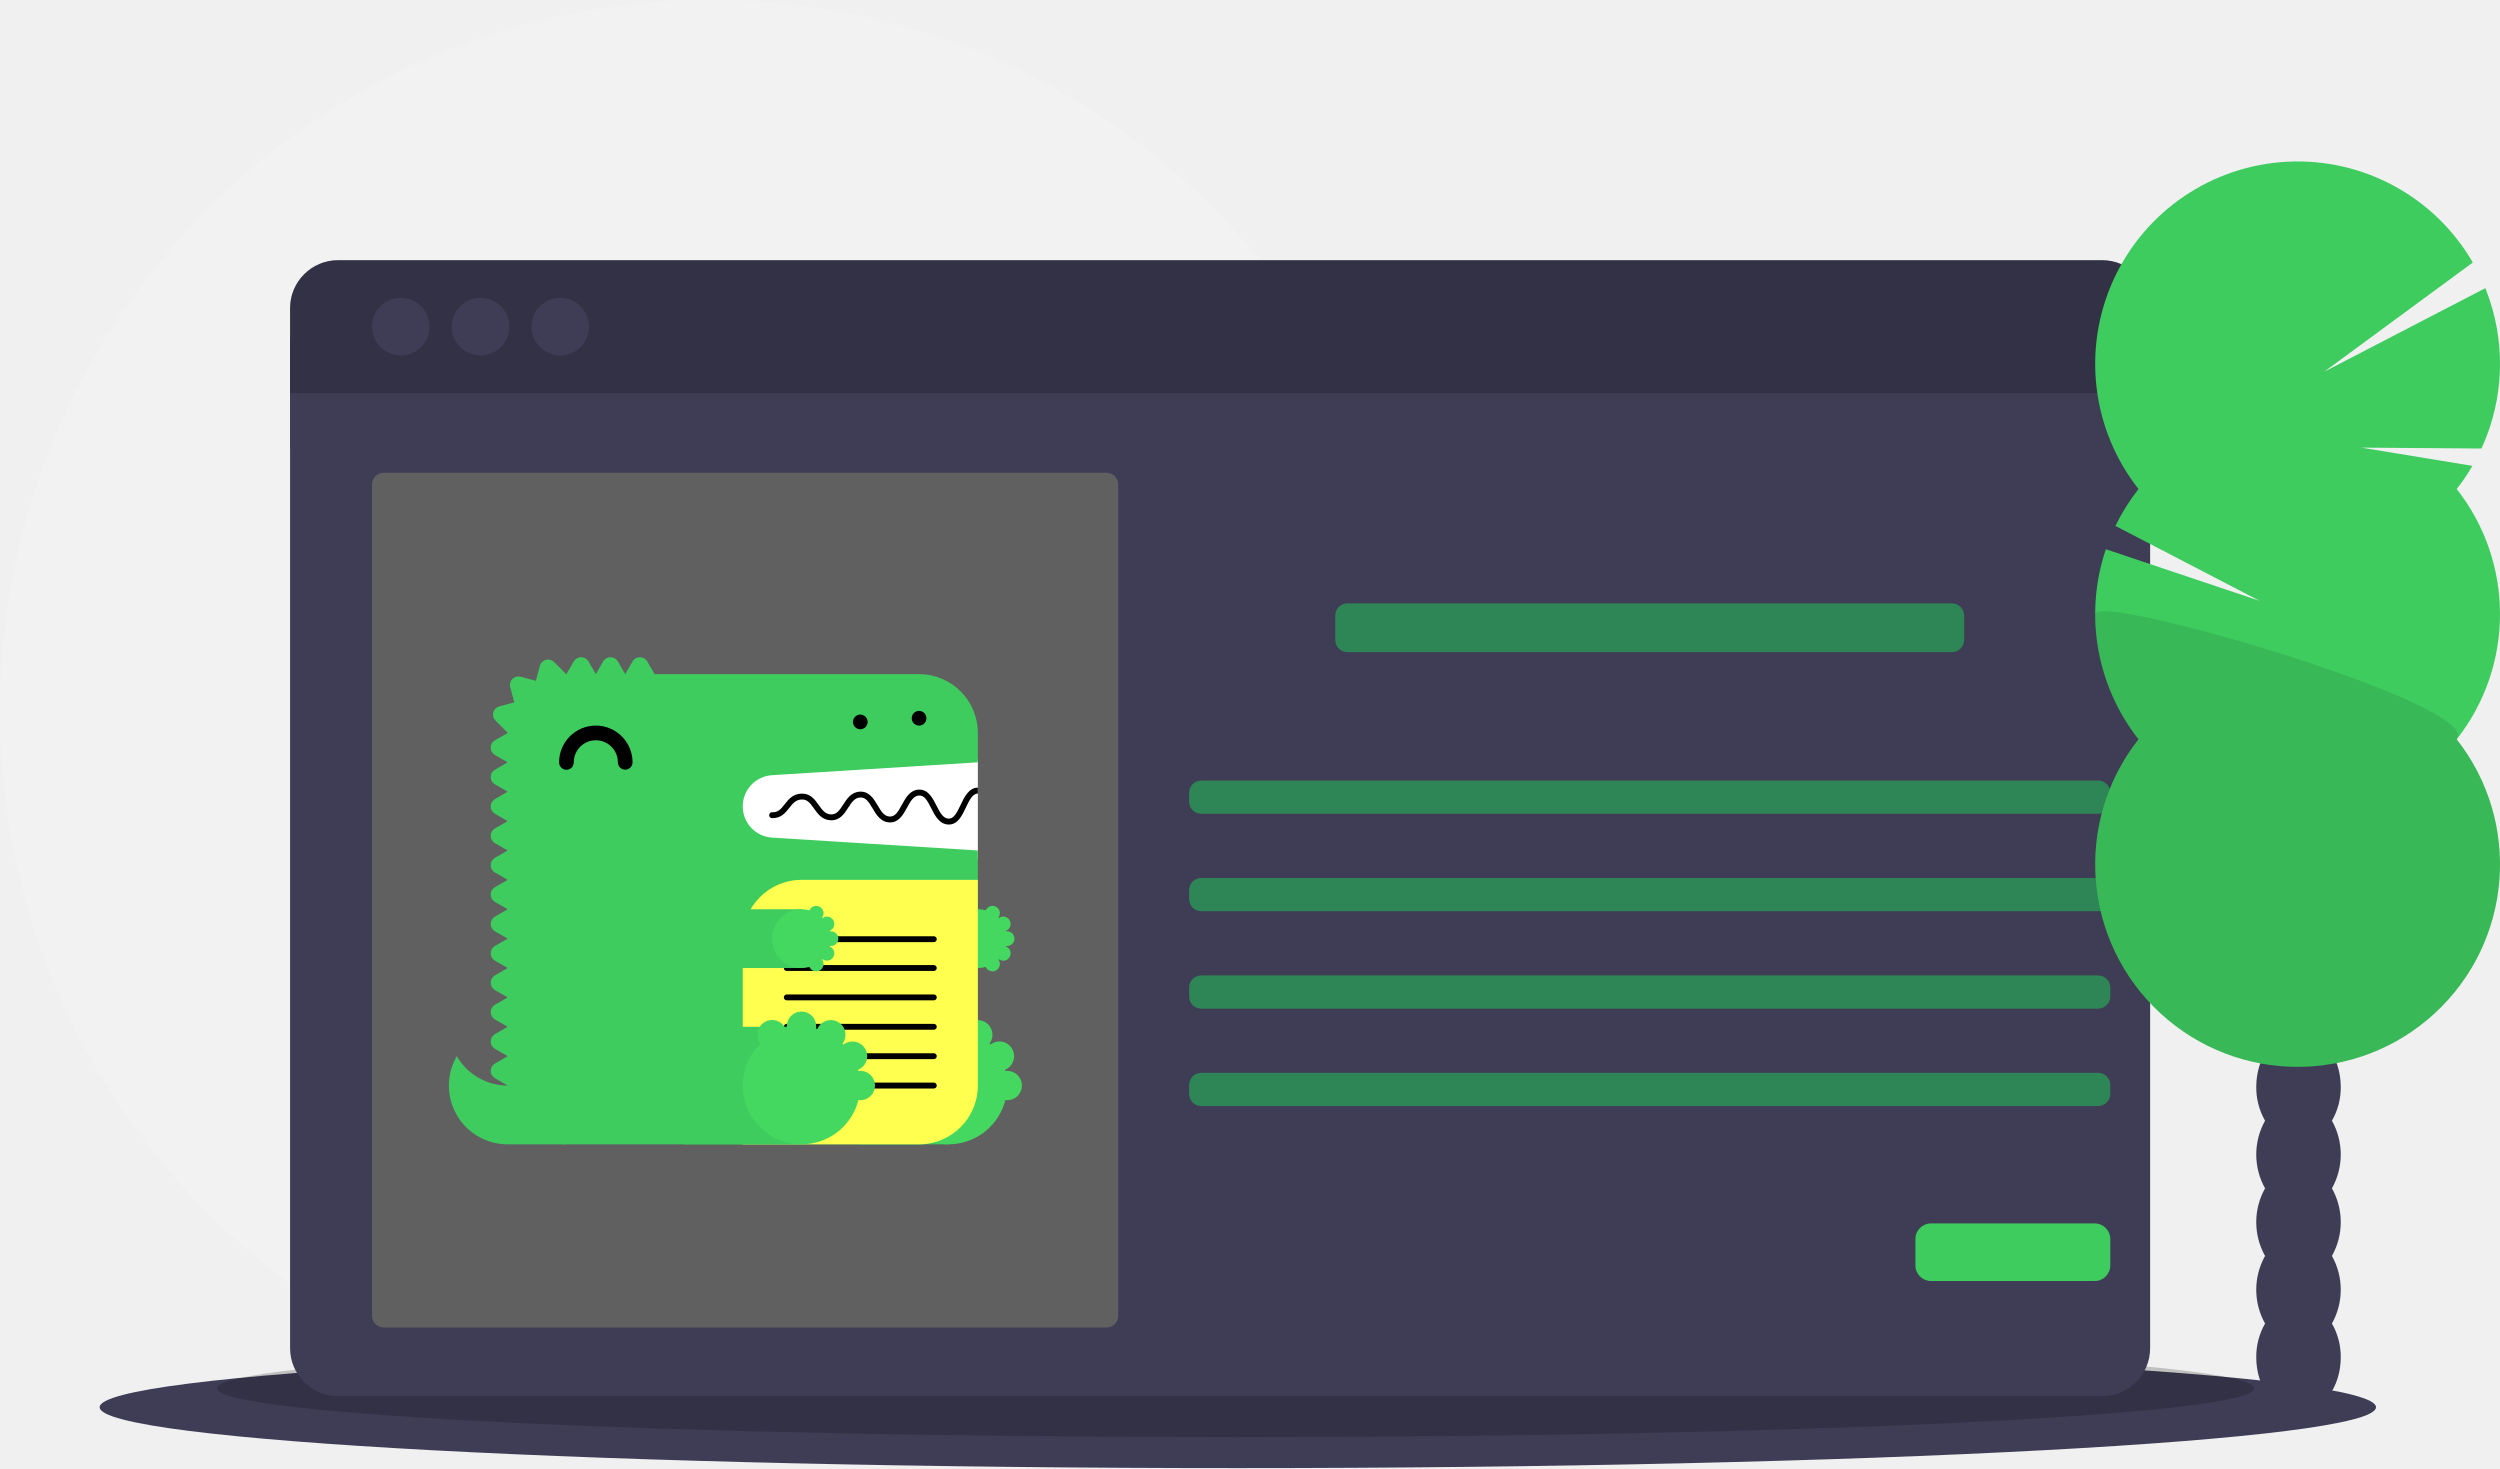
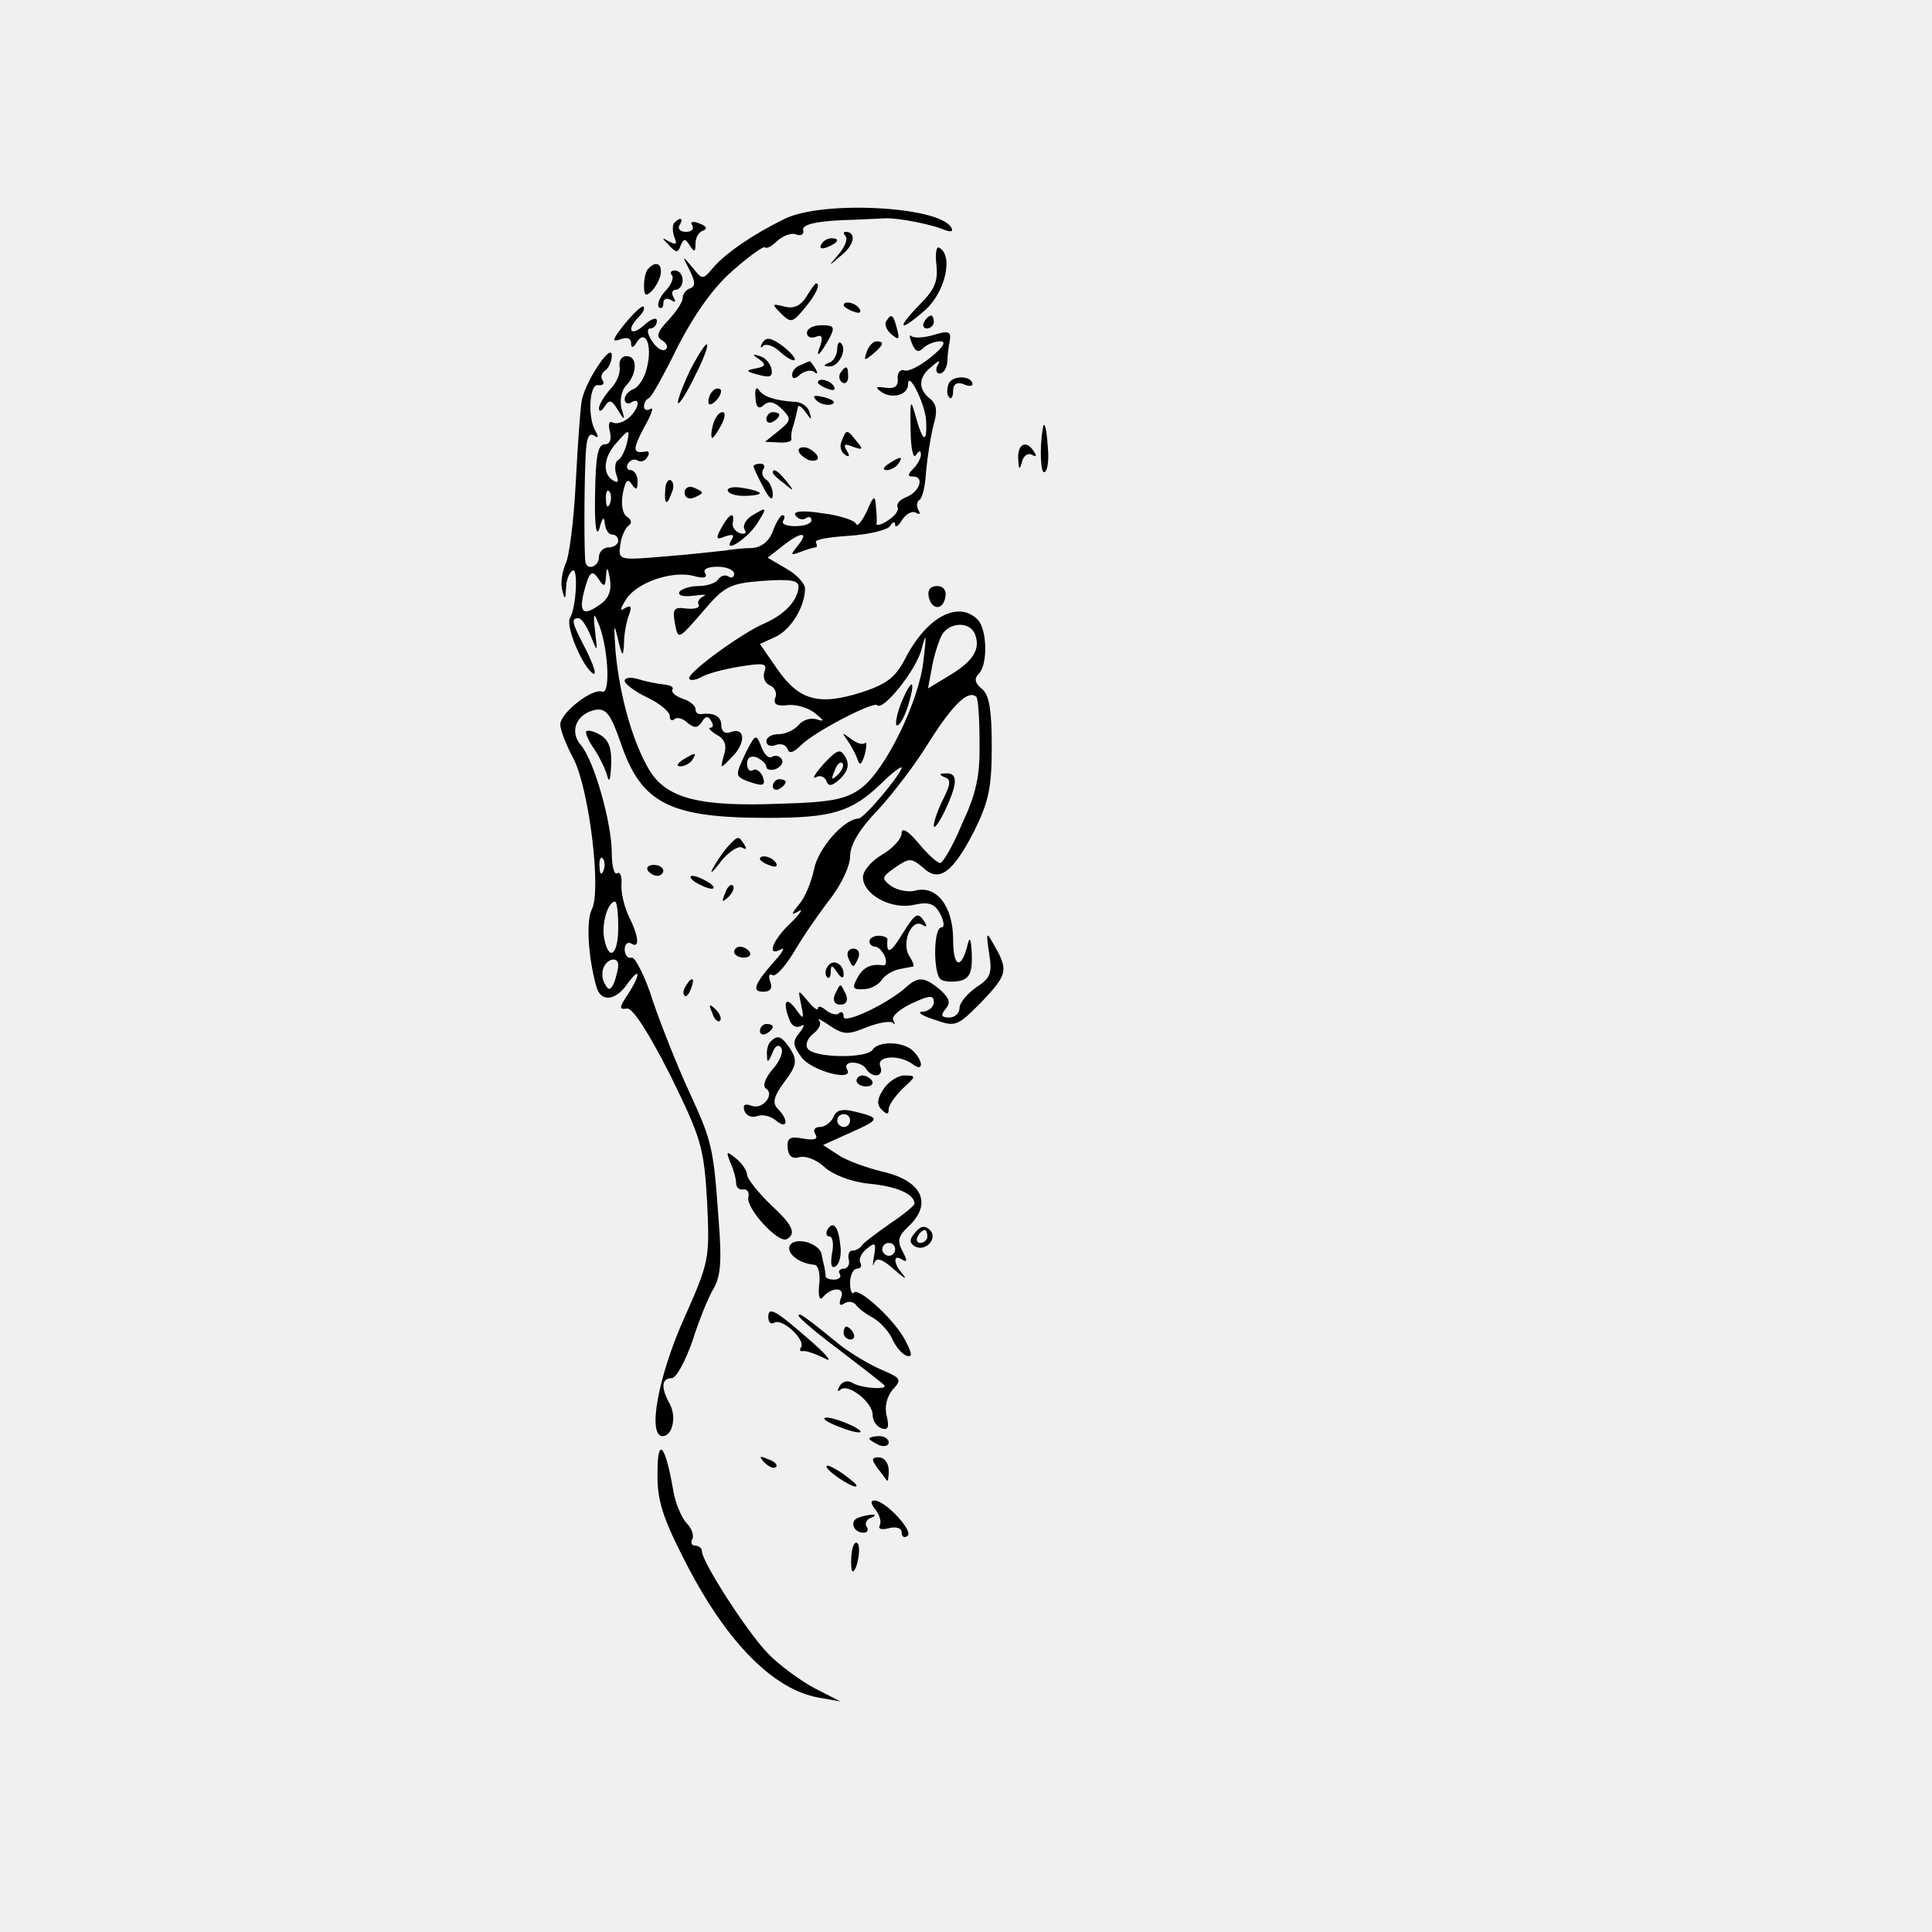
- <svg xmlns="http://www.w3.org/2000/svg" width="1129" height="663" viewBox="0 0 1129 663">
-   <circle cx="321" cy="321" r="321" fill="#f2f2f2" />
-   <ellipse cx="559" cy="635.5" rx="514" ry="27.5" fill="#3f3d56" />
-   <ellipse cx="558" cy="627" rx="460" ry="22" opacity="0.2" />
-   <rect x="131" y="152.5" width="840" height="50" fill="#3f3d56" />
-   <path d="M166.5,727.33A21.67,21.67,0,0,0,188.17,749H984.83A21.67,21.67,0,0,0,1006.5,727.33V296h-840Z" transform="translate(-35.5 -118.5)" fill="#3f3d56" />
-   <path d="M984.83,236H188.17A21.67,21.67,0,0,0,166.5,257.67V296h840V257.67A21.67,21.67,0,0,0,984.83,236Z" transform="translate(-35.5 -118.5)" fill="#3f3d56" />
-   <path d="M984.83,236H188.17A21.67,21.67,0,0,0,166.5,257.67V296h840V257.67A21.67,21.67,0,0,0,984.83,236Z" transform="translate(-35.5 -118.5)" opacity="0.2" />
-   <circle cx="181" cy="147.5" r="13" fill="#3f3d56" />
-   <circle cx="217" cy="147.5" r="13" fill="#3f3d56" />
-   <circle cx="253" cy="147.5" r="13" fill="#3f3d56" />
-   <rect x="168" y="213.5" width="337" height="386" rx="5.335" fill="#606060" />
-   <rect x="603" y="272.5" width="284" height="22" rx="5.476" fill="#2e8555" />
-   <rect x="537" y="352.5" width="416" height="15" rx="5.476" fill="#2e8555" />
-   <rect x="537" y="396.5" width="416" height="15" rx="5.476" fill="#2e8555" />
-   <rect x="537" y="440.5" width="416" height="15" rx="5.476" fill="#2e8555" />
-   <rect x="537" y="484.5" width="416" height="15" rx="5.476" fill="#2e8555" />
-   <rect x="865" y="552.5" width="88" height="26" rx="7.028" fill="#3ecc5f" />
-   <path d="M1088.603,624.616a30.114,30.114,0,0,0,3.983-15.266c0-13.797-8.544-24.981-19.083-24.981s-19.083,11.184-19.083,24.981a30.114,30.114,0,0,0,3.983,15.266,31.248,31.248,0,0,0,0,30.532,31.248,31.248,0,0,0,0,30.532,31.248,31.248,0,0,0,0,30.532,30.114,30.114,0,0,0-3.983,15.266c0,13.797,8.544,24.981,19.083,24.981s19.083-11.184,19.083-24.981a30.114,30.114,0,0,0-3.983-15.266,31.248,31.248,0,0,0,0-30.532,31.248,31.248,0,0,0,0-30.532,31.248,31.248,0,0,0,0-30.532Z" transform="translate(-35.5 -118.5)" fill="#3f3d56" />
-   <ellipse cx="1038.003" cy="460.318" rx="19.083" ry="24.981" fill="#3f3d56" />
-   <ellipse cx="1038.003" cy="429.786" rx="19.083" ry="24.981" fill="#3f3d56" />
-   <path d="M1144.939,339.345a91.611,91.611,0,0,0,7.107-10.461l-50.141-8.235,54.229.403a91.566,91.566,0,0,0,1.746-72.426l-72.754,37.741,67.097-49.321a91.413,91.413,0,1,0-150.971,102.298,91.458,91.458,0,0,0-10.425,16.669l65.087,33.814-69.4-23.292a91.46,91.46,0,0,0,14.738,85.837,91.406,91.406,0,1,0,143.689,0,91.418,91.418,0,0,0,0-113.029Z" transform="translate(-35.5 -118.5)" fill="#3ecc5f" fill-rule="evenodd" />
-   <path d="M981.688,395.859a91.013,91.013,0,0,0,19.561,56.514,91.406,91.406,0,1,0,143.689,0C1157.19,436.821,981.688,385.6,981.688,395.859Z" transform="translate(-35.5 -118.5)" opacity="0.1" />
-   <path d="M365.62,461.436H477.094v45.12H365.62Z" transform="translate(-35.5 -118.5)" fill="#fff" fill-rule="evenodd" />
-   <path d="M264.763,608.741a26.509,26.509,0,0,1-22.962-13.271,26.51,26.51,0,0,0,22.962,39.812H291.304V608.741Z" transform="translate(-35.5 -118.5)" fill="#3ecc5f" fill-rule="evenodd" />
-   <path d="M384.172,468.571l92.922-5.807V449.493a26.541,26.541,0,0,0-26.541-26.541H331.116l-3.318-5.746a3.83,3.83,0,0,0-6.635,0l-3.318,5.746-3.318-5.746a3.83,3.83,0,0,0-6.635,0l-3.318,5.746L301.257,417.205a3.83,3.83,0,0,0-6.635,0L291.304,422.951c-.029,0-.056.004-.086.004l-5.497-5.495a3.829,3.829,0,0,0-6.407,1.717l-1.817,6.773L270.607,424.103a3.83,3.83,0,0,0-4.691,4.693l1.845,6.891-6.771,1.814a3.832,3.832,0,0,0-1.72,6.41l5.497,5.497c0,.028-.004.056-.004.085l-5.746,3.318a3.83,3.83,0,0,0,0,6.635l5.746,3.318L259.016,466.081a3.83,3.83,0,0,0,0,6.635l5.746,3.318-5.746,3.318a3.83,3.83,0,0,0,0,6.635l5.746,3.318-5.746,3.318a3.83,3.83,0,0,0,0,6.635l5.746,3.318-5.746,3.318a3.83,3.83,0,0,0,0,6.635l5.746,3.318-5.746,3.318a3.83,3.83,0,0,0,0,6.635l5.746,3.318-5.746,3.318a3.83,3.83,0,0,0,0,6.635l5.746,3.318-5.746,3.318a3.83,3.83,0,0,0,0,6.635l5.746,3.318L259.016,558.976a3.83,3.83,0,0,0,0,6.635l5.746,3.318-5.746,3.318a3.83,3.83,0,0,0,0,6.635l5.746,3.318-5.746,3.318a3.83,3.83,0,0,0,0,6.635l5.746,3.318-5.746,3.318a3.83,3.83,0,0,0,0,6.635l5.746,3.318A26.541,26.541,0,0,0,291.304,635.283H450.553A26.541,26.541,0,0,0,477.094,608.741V502.575l-92.922-5.807a14.126,14.126,0,0,1,0-28.198" transform="translate(-35.5 -118.5)" fill="#3ecc5f" fill-rule="evenodd" />
-   <path d="M424.011,635.283h39.812V582.2H424.011Z" transform="translate(-35.5 -118.5)" fill="#3ecc5f" fill-rule="evenodd" />
-   <path d="M490.365,602.106a6.602,6.602,0,0,0-.848.085c-.05-.199-.098-.399-.154-.599A6.627,6.627,0,1,0,482.806,590.21q-.22-.225-.445-.446a6.624,6.624,0,1,0-11.397-6.564c-.196-.056-.394-.102-.591-.153a6.64,6.64,0,1,0-13.101,0c-.196.05-.394.097-.591.153a6.628,6.628,0,1,0-11.397,6.564,26.528,26.528,0,1,0,44.231,25.528,6.621,6.621,0,1,0,.848-13.186" transform="translate(-35.5 -118.5)" fill="#44d860" fill-rule="evenodd" />
-   <path d="M437.282,555.658H477.094V529.117H437.282Z" transform="translate(-35.5 -118.5)" fill="#3ecc5f" fill-rule="evenodd" />
-   <path d="M490.365,545.705a3.318,3.318,0,0,0,0-6.635,3.411,3.411,0,0,0-.423.042c-.027-.1-.049-.199-.077-.299a3.319,3.319,0,0,0-1.278-6.379,3.282,3.282,0,0,0-2.001.687q-.109-.113-.223-.223a3.282,3.282,0,0,0,.671-1.983,3.318,3.318,0,0,0-6.37-1.299,13.271,13.271,0,1,0,0,25.541,3.318,3.318,0,0,0,6.37-1.299,3.282,3.282,0,0,0-.671-1.983q.113-.109.223-.223a3.282,3.282,0,0,0,2.001.687,3.318,3.318,0,0,0,1.278-6.379c.028-.098.05-.199.077-.299a3.413,3.413,0,0,0,.423.042" transform="translate(-35.5 -118.5)" fill="#44d860" fill-rule="evenodd" />
-   <path d="M317.845,466.081a3.318,3.318,0,0,1-3.318-3.318,9.953,9.953,0,1,0-19.906,0,3.318,3.318,0,1,1-6.635,0,16.588,16.588,0,1,1,33.177,0,3.318,3.318,0,0,1-3.318,3.318" transform="translate(-35.5 -118.5)" fill-rule="evenodd" />
-   <path d="M370.928,635.283h79.624A26.541,26.541,0,0,0,477.094,608.741v-92.895H397.47a26.541,26.541,0,0,0-26.541,26.541Z" transform="translate(-35.5 -118.5)" fill="#ffff50" fill-rule="evenodd" />
-   <path d="M457.214,556.985H390.808a1.327,1.327,0,0,1,0-2.654h66.407a1.327,1.327,0,0,1,0,2.654m0,26.541H390.808a1.327,1.327,0,1,1,0-2.654h66.407a1.327,1.327,0,0,1,0,2.654m0,26.541H390.808a1.327,1.327,0,1,1,0-2.654h66.407a1.327,1.327,0,0,1,0,2.654m0-66.107H390.808a1.327,1.327,0,0,1,0-2.654h66.407a1.327,1.327,0,0,1,0,2.654m0,26.295H390.808a1.327,1.327,0,0,1,0-2.654h66.407a1.327,1.327,0,0,1,0,2.654m0,26.541H390.808a1.327,1.327,0,0,1,0-2.654h66.407a1.327,1.327,0,0,1,0,2.654M477.094,474.191c-.016,0-.029-.008-.045-.007-4.101.139-6.041,4.241-7.753,7.86-1.786,3.782-3.168,6.241-5.432,6.167-2.507-.09-3.94-2.922-5.458-5.919-1.744-3.442-3.734-7.347-7.913-7.201-4.042.138-5.989,3.708-7.706,6.857-1.827,3.355-3.071,5.395-5.469,5.3-2.557-.093-3.916-2.395-5.489-5.06-1.753-2.967-3.78-6.304-7.878-6.189-3.973.137-5.925,3.165-7.648,5.839-1.822,2.827-3.099,4.549-5.527,4.447-2.618-.093-3.971-2.004-5.535-4.216-1.757-2.486-3.737-5.299-7.823-5.162-3.886.133-5.838,2.614-7.559,4.801-1.635,2.076-2.912,3.718-5.612,3.615a1.328,1.328,0,1,0-.096,2.654c4.004.134,6.032-2.389,7.793-4.628,1.562-1.985,2.91-3.699,5.564-3.789,2.556-.109,3.754,1.48,5.567,4.041,1.721,2.434,3.675,5.194,7.605,5.336,4.118.138,6.099-2.939,7.854-5.663,1.569-2.434,2.922-4.535,5.507-4.624,2.379-.089,3.675,1.792,5.501,4.885,1.721,2.916,3.671,6.219,7.68,6.365,4.147.143,6.15-3.477,7.895-6.682,1.512-2.771,2.938-5.388,5.466-5.476,2.379-.056,3.62,2.117,5.456,5.746,1.715,3.388,3.659,7.226,7.73,7.373l.224.004c4.066,0,5.996-4.081,7.704-7.689,1.512-3.198,2.942-6.211,5.397-6.334Z" transform="translate(-35.5 -118.5)" fill-rule="evenodd" />
-   <path d="M344.387,635.283h53.083V582.2H344.387Z" transform="translate(-35.5 -118.5)" fill="#3ecc5f" fill-rule="evenodd" />
-   <path d="M424.011,602.106a6.602,6.602,0,0,0-.848.085c-.05-.199-.098-.399-.154-.599A6.627,6.627,0,1,0,416.452,590.21q-.22-.225-.445-.446a6.624,6.624,0,1,0-11.397-6.564c-.196-.056-.394-.102-.591-.153a6.64,6.64,0,1,0-13.101,0c-.196.05-.394.097-.591.153a6.628,6.628,0,1,0-11.397,6.564,26.528,26.528,0,1,0,44.231,25.528,6.621,6.621,0,1,0,.848-13.186" transform="translate(-35.5 -118.5)" fill="#44d860" fill-rule="evenodd" />
-   <path d="M344.387,555.658h53.083V529.117H344.387Z" transform="translate(-35.5 -118.5)" fill="#3ecc5f" fill-rule="evenodd" />
-   <path d="M410.74,545.705a3.318,3.318,0,1,0,0-6.635,3.411,3.411,0,0,0-.423.042c-.027-.1-.049-.199-.077-.299a3.319,3.319,0,0,0-1.278-6.379,3.282,3.282,0,0,0-2.001.687q-.109-.113-.223-.223a3.282,3.282,0,0,0,.671-1.983,3.318,3.318,0,0,0-6.37-1.299,13.271,13.271,0,1,0,0,25.541,3.318,3.318,0,0,0,6.37-1.299,3.282,3.282,0,0,0-.671-1.983q.113-.109.223-.223a3.282,3.282,0,0,0,2.001.687,3.318,3.318,0,0,0,1.278-6.379c.028-.098.05-.199.077-.299a3.413,3.413,0,0,0,.423.042" transform="translate(-35.5 -118.5)" fill="#44d860" fill-rule="evenodd" />
-   <path d="M424.011,447.834a3.603,3.603,0,0,1-.65-.066,3.344,3.344,0,0,1-.624-.186,3.447,3.447,0,0,1-.572-.305,5.027,5.027,0,0,1-.504-.411,3.887,3.887,0,0,1-.41-.504,3.275,3.275,0,0,1-.557-1.845,3.602,3.602,0,0,1,.066-.65,3.826,3.826,0,0,1,.184-.624,3.489,3.489,0,0,1,.307-.571,3.197,3.197,0,0,1,.914-.916,3.447,3.447,0,0,1,.572-.305,3.344,3.344,0,0,1,.624-.186,3.069,3.069,0,0,1,1.301,0,3.223,3.223,0,0,1,1.194.491,5.028,5.028,0,0,1,.504.411,4.88,4.88,0,0,1,.411.504,3.382,3.382,0,0,1,.305.571,3.478,3.478,0,0,1,.252,1.274A3.364,3.364,0,0,1,426.36,446.865a5.027,5.027,0,0,1-.504.411,3.306,3.306,0,0,1-1.845.557m26.541-1.659a3.388,3.388,0,0,1-2.35-.969,5.042,5.042,0,0,1-.41-.504,3.275,3.275,0,0,1-.557-1.845,3.387,3.387,0,0,1,.967-2.349,5.026,5.026,0,0,1,.504-.411,3.447,3.447,0,0,1,.572-.305,3.343,3.343,0,0,1,.624-.186,3.07,3.07,0,0,1,1.301,0,3.224,3.224,0,0,1,1.194.491,5.026,5.026,0,0,1,.504.411,3.388,3.388,0,0,1,.969,2.349,3.726,3.726,0,0,1-.066.65,3.374,3.374,0,0,1-.186.624,4.715,4.715,0,0,1-.305.571,4.88,4.88,0,0,1-.411.504,5.026,5.026,0,0,1-.504.411,3.305,3.305,0,0,1-1.845.557" transform="translate(-35.5 -118.5)" fill-rule="evenodd" />
+ <svg xmlns="http://www.w3.org/2000/svg" version="1.0" width="300pt" height="300pt" viewBox="0 0 300 300" preserveAspectRatio="xMidYMid meet">
+   <g transform="translate(0,300) scale(0.1,-0.1)" fill="#000000" stroke="none">
+     <path d="M1218 2660 c-49 -24 -91 -53 -110 -75 -17 -20 -17 -20 -33 0 -16 19 -16 19 -4 -5 9 -18 9 -25 0 -28 -6 -2 -11 -9 -11 -15 0 -6 -10 -21 -22 -34 -18 -19 -20 -26 -9 -32 7 -5 9 -11 4 -14 -5 -3 -14 3 -21 14 -7 11 -8 19 -2 19 5 0 10 5 10 12 0 6 -9 3 -20 -7 -21 -19 -28 -7 -8 13 6 6 10 13 7 16 -2 2 -15 -10 -29 -27 -19 -24 -21 -29 -7 -24 10 4 17 2 17 -6 0 -8 3 -8 9 2 13 20 24 -4 16 -38 -3 -16 -13 -32 -21 -35 -8 -3 -14 -10 -14 -16 0 -6 5 -8 10 -5 16 10 12 -11 -5 -25 -8 -6 -18 -9 -24 -6 -5 3 -7 -3 -4 -14 3 -13 0 -20 -8 -20 -11 0 -14 -19 -15 -78 -1 -48 2 -68 7 -52 4 16 7 19 8 8 1 -10 6 -18 11 -18 6 0 10 -4 10 -10 0 -5 -7 -10 -15 -10 -8 0 -15 -7 -15 -15 0 -15 -19 -22 -21 -7 -2 13 -2 106 0 155 1 34 4 46 13 41 7 -5 8 -3 3 6 -13 21 -10 75 4 72 7 -1 10 2 7 7 -4 5 -2 12 4 16 5 3 10 14 10 23 0 22 -43 -43 -47 -72 -2 -12 -6 -68 -9 -126 -3 -58 -10 -115 -16 -126 -5 -12 -8 -30 -5 -40 4 -16 5 -16 6 3 0 12 5 24 10 27 9 6 6 -57 -4 -74 -7 -12 19 -75 36 -86 6 -3 1 12 -10 35 -23 44 -25 51 -13 51 5 0 13 -12 19 -27 11 -27 11 -27 7 7 -3 26 -2 30 4 15 16 -35 21 -114 7 -109 -15 6 -65 -33 -65 -51 0 -8 9 -32 21 -54 24 -48 43 -204 28 -233 -9 -18 -6 -73 7 -120 7 -25 30 -22 48 4 21 29 21 15 1 -16 -14 -21 -14 -24 -1 -22 9 0 33 -37 67 -104 48 -98 52 -111 57 -196 4 -89 4 -92 -37 -184 -39 -88 -56 -180 -32 -180 15 0 22 30 11 50 -14 25 -13 40 3 40 7 0 21 26 32 57 10 32 25 69 33 82 11 19 13 43 8 105 -8 114 -10 123 -46 201 -18 39 -43 102 -56 140 -12 39 -28 69 -33 68 -6 -2 -11 4 -11 13 0 8 5 12 10 9 14 -9 12 11 -4 43 -7 15 -12 37 -11 49 1 12 -2 20 -7 17 -4 -3 -8 11 -8 31 0 48 -28 145 -48 168 -19 22 -6 50 24 55 16 2 23 -9 38 -52 32 -94 76 -116 228 -116 100 0 130 9 176 53 17 17 32 28 32 25 0 -9 -58 -79 -67 -79 -23 -1 -63 -47 -69 -79 -4 -19 -14 -44 -23 -54 -13 -16 -13 -18 -1 -11 8 5 3 -3 -12 -18 -28 -26 -39 -54 -15 -41 6 4 3 -4 -9 -17 -33 -37 -37 -49 -19 -49 11 0 15 5 11 16 -3 8 -2 13 3 10 5 -4 20 13 34 36 14 24 39 60 56 82 17 22 31 51 31 66 0 18 14 42 43 72 23 25 60 73 81 108 37 58 60 79 72 68 3 -3 5 -35 5 -71 1 -51 -5 -79 -27 -126 -14 -34 -30 -61 -34 -61 -5 0 -20 14 -34 31 -16 19 -26 25 -26 15 0 -8 -13 -23 -30 -33 -16 -9 -30 -25 -30 -35 0 -27 44 -51 79 -43 24 5 32 2 41 -14 6 -12 7 -21 2 -21 -13 0 -13 -73 -1 -81 6 -4 20 -4 30 -2 15 4 19 14 18 42 -1 21 -3 28 -6 16 -10 -42 -23 -38 -23 6 0 52 -26 85 -59 76 -11 -3 -28 1 -37 7 -16 12 -15 14 6 29 22 15 25 15 43 0 25 -24 46 -9 80 57 22 45 27 66 27 131 0 57 -4 80 -15 89 -11 9 -13 16 -5 24 14 14 13 69 -2 84 -30 30 -79 4 -112 -60 -15 -29 -28 -40 -68 -53 -66 -21 -97 -13 -131 36 l-27 39 24 11 c24 11 46 47 46 75 0 8 -13 22 -29 31 l-29 17 23 18 c29 23 42 23 24 1 -12 -15 -12 -16 4 -10 10 4 21 7 23 7 3 0 3 3 1 8 -3 4 20 8 51 10 31 2 60 9 64 15 4 7 8 8 8 2 0 -5 5 -2 11 8 6 9 15 14 21 11 6 -4 8 -2 4 4 -3 6 -3 13 2 16 4 2 9 22 10 44 2 22 7 53 11 70 7 23 6 34 -5 43 -19 15 -18 34 3 50 11 10 14 10 9 2 -4 -7 -2 -13 3 -13 6 0 11 8 12 18 0 9 2 24 4 34 2 13 -2 15 -25 8 -16 -5 -31 -5 -35 -2 -3 4 -3 -2 1 -11 5 -13 10 -15 17 -8 6 6 18 11 27 11 10 0 5 -9 -15 -25 -16 -13 -35 -23 -41 -20 -6 2 -11 -4 -10 -13 1 -12 -5 -16 -19 -14 -15 2 -17 1 -6 -7 17 -11 41 -4 41 12 0 23 26 -29 28 -55 2 -38 -5 -35 -16 5 -8 29 -9 27 -8 -20 0 -28 4 -46 8 -40 5 8 8 8 8 1 0 -5 -5 -15 -12 -22 -9 -9 -9 -12 0 -12 18 0 10 -24 -11 -32 -10 -4 -16 -11 -13 -16 2 -4 -4 -13 -15 -20 -10 -7 -19 -9 -18 -5 1 5 0 17 -1 28 -1 17 -4 15 -14 -9 -8 -16 -15 -25 -17 -19 -2 5 -26 13 -52 16 -31 5 -46 3 -42 -3 4 -6 11 -8 16 -5 5 4 9 2 9 -3 0 -5 -11 -9 -25 -9 -13 0 -22 3 -19 8 3 5 3 9 -1 9 -3 0 -10 -11 -15 -25 -6 -16 -18 -25 -32 -26 -13 0 -32 -2 -43 -4 -11 -1 -53 -6 -92 -9 -71 -6 -73 -6 -70 16 1 13 7 26 12 31 7 4 6 10 -2 15 -6 4 -9 19 -6 35 4 21 8 25 14 15 7 -10 9 -9 9 5 0 9 -5 17 -11 17 -5 0 -7 5 -4 10 4 6 10 8 15 5 5 -3 12 -1 15 5 4 6 3 10 -2 9 -21 -4 -21 3 -3 37 11 19 16 33 10 29 -5 -3 -10 -2 -10 4 0 5 3 11 8 13 4 2 24 38 45 81 26 50 55 91 85 117 25 22 47 38 50 36 2 -3 11 2 19 10 9 8 22 13 29 10 8 -3 13 0 11 7 -1 8 18 13 58 15 33 1 65 3 70 3 18 1 70 -9 89 -17 13 -5 17 -4 13 3 -20 33 -201 42 -259 13z m-245 -350 c-3 -11 -9 -23 -14 -25 -4 -3 -5 -13 -2 -22 4 -11 3 -14 -5 -9 -17 10 -15 36 5 58 20 23 22 23 16 -2z m-26 -92 c-3 -8 -6 -5 -6 6 -1 11 2 17 5 13 3 -3 4 -12 1 -19z m-13 -155 c-27 -20 -35 -16 -28 15 9 35 13 39 24 22 8 -12 10 -11 11 5 1 16 3 15 6 -4 3 -16 -1 -29 -13 -38z m206 46 c0 -5 -4 -8 -9 -4 -5 3 -12 1 -16 -5 -3 -5 -17 -10 -30 -10 -13 0 -26 -4 -30 -9 -3 -6 7 -8 22 -6 16 2 22 2 15 -1 -6 -3 -10 -9 -7 -13 2 -5 -6 -7 -19 -6 -20 3 -22 -1 -18 -23 5 -26 5 -26 43 18 34 40 42 44 93 48 43 3 56 1 56 -9 -1 -21 -21 -43 -53 -57 -35 -15 -116 -74 -117 -85 0 -4 8 -4 18 1 9 6 37 13 61 17 37 6 43 5 38 -8 -3 -9 1 -18 8 -21 8 -3 12 -12 9 -19 -4 -10 2 -14 18 -12 13 2 33 -4 43 -12 15 -12 16 -14 3 -10 -9 3 -22 -1 -28 -9 -7 -8 -21 -14 -31 -14 -11 0 -19 -5 -19 -11 0 -6 6 -9 14 -6 8 3 16 1 19 -6 2 -8 9 -6 21 6 21 21 112 68 118 62 9 -10 61 55 69 87 7 27 8 24 3 -17 -6 -62 -59 -171 -97 -199 -23 -17 -46 -22 -126 -24 -124 -5 -175 8 -202 51 -26 43 -46 113 -53 183 -3 43 -3 49 3 24 7 -31 9 -32 10 -8 0 14 4 34 8 44 4 12 3 15 -6 10 -9 -6 -9 -3 1 13 16 26 70 45 104 37 17 -5 23 -3 19 4 -4 6 4 10 19 10 14 0 26 -5 26 -11z m374 -94 c9 -23 -3 -42 -40 -64 l-33 -20 6 32 c3 18 10 40 15 50 11 21 44 23 52 2z m-577 -367 c-3 -8 -6 -5 -6 6 -1 11 2 17 5 13 3 -3 4 -12 1 -19z m23 -88 c0 -44 -15 -54 -22 -16 -4 22 6 56 17 56 3 0 5 -18 5 -40z m0 -59 c0 -5 -3 -17 -6 -26 -5 -12 -9 -14 -14 -4 -5 7 -6 18 -3 26 6 15 23 18 23 4z" />
+     <path d="M970 1943 c0 -5 16 -17 35 -26 19 -9 35 -22 35 -29 0 -6 3 -8 7 -5 3 4 13 2 20 -5 11 -9 16 -9 23 1 5 9 10 10 14 2 4 -6 4 -11 -1 -11 -4 0 0 -5 10 -11 13 -7 16 -17 11 -32 -6 -22 -6 -22 13 -2 22 22 20 47 -3 38 -8 -3 -14 1 -14 11 0 14 -12 20 -32 17 -5 0 -8 3 -8 8 0 5 -9 13 -20 16 -11 4 -18 10 -16 14 3 4 -3 7 -12 8 -9 1 -27 4 -39 8 -13 4 -23 3 -23 -2z" />
+     <path d="M1400 1910 c-7 -17 -10 -33 -8 -36 3 -3 11 9 17 27 6 18 9 34 7 36 -2 2 -9 -10 -16 -27z" />
+     <path d="M1157 1829 c-15 -32 -15 -34 1 -41 27 -10 32 -9 26 7 -4 8 -10 12 -15 9 -5 -3 -9 2 -9 10 0 10 6 13 15 10 8 -4 15 -10 15 -15 0 -4 7 -6 15 -3 8 4 12 10 9 15 -3 5 -10 7 -15 4 -5 -4 -13 4 -17 16 -8 20 -9 20 -25 -12z" />
+     <path d="M1316 1850 c6 -8 13 -22 16 -30 3 -10 6 -7 11 9 3 13 3 20 0 17 -4 -3 -13 0 -22 7 -14 10 -14 10 -5 -3z" />
+     <path d="M1279 1814 c-13 -15 -19 -24 -12 -21 6 4 13 1 16 -5 3 -10 9 -9 22 3 12 12 14 22 8 33 -8 14 -12 13 -34 -10z m22 -17 c-10 -9 -11 -8 -5 6 3 10 9 15 12 12 3 -3 0 -11 -7 -18z" />
+     <path d="M1060 1820 c-9 -6 -10 -10 -3 -10 6 0 15 5 18 10 8 12 4 12 -15 0z" />
+     <path d="M1200 1779 c0 -5 5 -7 10 -4 6 3 10 8 10 11 0 2 -4 4 -10 4 -5 0 -10 -5 -10 -11z" />
+     <path d="M1047 2654 c-3 -3 -3 -13 0 -22 5 -11 3 -13 -8 -7 -12 7 -12 6 0 -6 11 -12 14 -12 18 0 5 11 7 11 14 0 7 -11 9 -11 9 3 0 9 5 18 12 20 7 3 5 7 -6 11 -10 4 -15 3 -11 -3 3 -6 -1 -10 -10 -10 -9 0 -13 5 -10 10 7 11 2 14 -8 4z" />
+     <path d="M1313 2633 c4 -3 -1 -16 -10 -27 -18 -21 -18 -21 4 -2 20 16 23 36 6 36 -4 0 -3 -3 0 -7z" />
+     <path d="M1275 2620 c-3 -6 1 -7 9 -4 18 7 21 14 7 14 -6 0 -13 -4 -16 -10z" />
+     <path d="M1454 2589 c3 -26 -3 -39 -26 -62 -37 -38 -32 -44 8 -9 31 27 45 84 23 97 -5 4 -7 -8 -5 -26z" />
+     <path d="M1007 2583 c-4 -3 -7 -15 -7 -27 0 -15 3 -17 12 -8 6 6 13 19 14 27 2 16 -8 20 -19 8z" />
+     <path d="M1043 2573 c4 -3 0 -15 -10 -25 -9 -10 -13 -21 -10 -25 4 -3 7 -1 7 6 0 7 5 9 12 5 7 -4 8 -3 4 4 -4 7 -2 12 3 12 6 0 11 7 11 15 0 8 -5 15 -12 15 -6 0 -8 -3 -5 -7z" />
+     <path d="M1252 2539 c-9 -14 -20 -19 -34 -15 -20 5 -20 4 -5 -11 15 -15 18 -14 36 8 18 21 26 39 18 39 -1 0 -8 -9 -15 -21z" />
+     <path d="M1310 2526 c0 -2 7 -7 16 -10 8 -3 12 -2 9 4 -6 10 -25 14 -25 6z" />
+     <path d="M1376 2501 c-3 -5 1 -14 8 -20 12 -10 13 -8 9 8 -6 23 -9 25 -17 12z" />
+     <path d="M1435 2500 c-3 -5 -1 -10 4 -10 6 0 11 5 11 10 0 6 -2 10 -4 10 -3 0 -8 -4 -11 -10z" />
+     <path d="M1253 2483 c0 -6 6 -9 14 -6 9 4 11 0 7 -13 -9 -23 -1 -16 14 11 9 17 7 20 -12 20 -13 0 -23 -5 -23 -12z" />
+     <path d="M1184 2468 c-4 -7 -3 -10 1 -5 5 4 17 0 27 -10 10 -9 20 -14 22 -12 2 2 -6 12 -19 22 -18 13 -25 14 -31 5z" />
+     <path d="M1071 2424 c-12 -26 -20 -48 -18 -50 2 -2 14 17 26 42 13 25 21 47 19 49 -2 3 -14 -16 -27 -41z" />
+     <path d="M1300 2458 c0 -9 -6 -19 -12 -21 -10 -4 -10 -6 0 -6 14 -1 28 26 18 36 -3 4 -6 -1 -6 -9z" />
+     <path d="M1346 2454 c-5 -14 -4 -15 9 -4 17 14 19 20 6 20 -5 0 -12 -7 -15 -16z" />
+     <path d="M962 2431 c2 -9 -4 -25 -14 -35 -10 -11 -18 -25 -18 -30 0 -6 4 -5 9 3 7 11 11 10 20 -5 11 -18 12 -17 6 2 -3 12 0 28 7 35 18 19 18 46 1 46 -8 0 -12 -7 -11 -16z" />
+     <path d="M1179 2442 c11 -8 10 -11 -5 -14 -17 -3 -16 -5 4 -10 18 -5 22 -3 20 9 -2 9 -10 18 -18 20 -12 4 -13 3 -1 -5z" />
+     <path d="M1243 2433 c-7 -2 -13 -9 -13 -15 0 -7 5 -7 13 1 8 6 18 7 22 3 5 -4 5 -1 1 6 -4 6 -8 12 -9 11 -1 0 -8 -3 -14 -6z" />
+     <path d="M1305 2421 c-3 -5 -2 -12 3 -15 5 -3 9 1 9 9 0 17 -3 19 -12 6z" />
+     <path d="M1473 2404 c-3 -8 -3 -18 1 -21 3 -4 6 1 6 10 0 10 5 14 15 11 8 -4 15 -4 15 -1 0 14 -31 15 -37 1z" />
+     <path d="M1270 2406 c0 -2 7 -7 16 -10 8 -3 12 -2 9 4 -6 10 -25 14 -25 6z" />
+     <path d="M1107 2393 c-4 -3 -7 -11 -7 -17 0 -6 5 -5 12 2 6 6 9 14 7 17 -3 3 -9 2 -12 -2z" />
+     <path d="M1173 2383 c1 -16 5 -19 13 -12 8 7 17 5 28 -6 15 -15 15 -18 -5 -34 l-21 -17 21 -1 c11 -1 20 1 20 5 -1 4 0 10 1 15 3 9 7 24 9 35 1 4 6 0 12 -8 9 -13 10 -13 6 0 -2 8 -12 16 -23 16 -31 2 -49 8 -56 19 -4 5 -6 0 -5 -12z" />
+     <path d="M1268 2378 c5 -5 16 -8 23 -6 8 3 3 7 -10 11 -17 4 -21 3 -13 -5z" />
+     <path d="M1107 2340 c-3 -11 -3 -20 -1 -20 2 0 8 9 14 20 6 11 7 20 2 20 -6 0 -12 -9 -15 -20z" />
+     <path d="M1190 2349 c0 -5 5 -7 10 -4 6 3 10 8 10 11 0 2 -4 4 -10 4 -5 0 -10 -5 -10 -11z" />
+     <path d="M1619 2333 c-5 -30 -3 -70 3 -66 5 2 7 20 5 39 -2 32 -6 43 -8 27z" />
+     <path d="M1307 2315 c-4 -8 -1 -17 5 -21 7 -5 8 -2 3 6 -6 10 -4 12 10 6 15 -5 16 -4 5 9 -15 19 -16 19 -23 0z" />
+     <path d="M1240 2301 c0 -5 7 -11 15 -15 8 -3 15 -1 15 3 0 5 -7 11 -15 15 -8 3 -15 1 -15 -3z" />
+     <path d="M1581 2288 c1 -18 2 -19 6 -5 2 9 9 14 15 11 7 -4 8 -2 4 4 -12 20 -26 13 -25 -10z" />
+     <path d="M1380 2280 c-9 -6 -10 -10 -3 -10 6 0 15 5 18 10 8 12 4 12 -15 0z" />
+     <path d="M1170 2276 c0 -2 7 -17 15 -32 9 -18 15 -23 15 -12 0 9 -5 20 -10 23 -6 4 -8 11 -5 16 4 5 1 9 -4 9 -6 0 -11 -2 -11 -4z" />
+     <path d="M1200 2266 c0 -2 8 -10 18 -17 15 -13 16 -12 3 4 -13 16 -21 21 -21 13z" />
+     <path d="M1033 2239 c-2 -23 3 -25 10 -4 4 8 3 16 -1 19 -4 3 -9 -4 -9 -15z" />
+     <path d="M1063 2235 c0 -7 6 -11 14 -8 7 3 13 6 13 8 0 2 -6 5 -13 8 -8 3 -14 -1 -14 -8z" />
+     <path d="M1130 2239 c0 -5 11 -9 25 -9 14 0 25 2 25 4 0 2 -11 6 -25 8 -14 3 -25 1 -25 -3z" />
+     <path d="M1167 2199 c-9 -6 -14 -15 -11 -21 4 -6 1 -8 -7 -6 -8 3 -13 11 -11 17 3 18 -6 13 -18 -9 -9 -16 -8 -19 6 -13 12 4 15 3 10 -5 -14 -23 23 0 39 24 17 27 17 28 -8 13z" />
+     <path d="M1442 2074 c4 -21 22 -23 26 -1 2 10 -3 17 -13 17 -10 0 -15 -6 -13 -16z" />
+     <path d="M910 1863 c0 -5 6 -17 14 -28 7 -11 16 -29 19 -40 3 -12 5 -5 6 17 1 28 -4 40 -19 48 -11 6 -20 7 -20 3z" />
+     <path d="M1467 1793 c10 -3 9 -11 -2 -33 -8 -16 -15 -35 -15 -42 0 -7 9 5 19 27 19 41 18 56 -2 54 -9 0 -9 -2 0 -6z" />
+     <path d="M1128 1683 c-8 -10 -18 -25 -22 -33 -4 -8 2 -3 14 13 12 15 27 24 32 21 7 -4 8 -2 4 4 -9 15 -10 15 -28 -5z" />
+     <path d="M1180 1666 c0 -2 7 -7 16 -10 8 -3 12 -2 9 4 -6 10 -25 14 -25 6z" />
+     <path d="M1006 1648 c3 -4 9 -8 15 -8 5 0 9 4 9 8 0 5 -7 9 -15 9 -8 0 -12 -4 -9 -9z" />
+     <path d="M1080 1630 c8 -5 20 -10 25 -10 6 0 3 5 -5 10 -8 5 -19 10 -25 10 -5 0 -3 -5 5 -10z" />
+     <path d="M1126 1613 c-6 -14 -5 -15 5 -6 7 7 10 15 7 18 -3 3 -9 -2 -12 -12z" />
+     <path d="M1400 1548 c-17 -28 -24 -31 -22 -7 1 3 -6 6 -14 6 -7 0 -14 -4 -14 -9 0 -4 4 -8 9 -8 5 0 11 -7 15 -15 3 -8 2 -14 -2 -14 -20 3 -32 -3 -41 -20 -8 -15 -7 -18 10 -17 11 0 23 7 28 14 4 7 17 15 27 17 10 2 20 4 22 4 2 1 -1 9 -7 18 -11 21 5 57 21 47 7 -4 8 -3 4 4 -11 17 -14 15 -36 -20z" />
+     <path d="M1536 1519 c5 -30 2 -38 -20 -52 -14 -10 -26 -24 -26 -32 0 -8 -7 -15 -16 -15 -12 0 -14 3 -6 13 9 10 6 17 -8 30 -24 20 -34 21 -52 5 -28 -26 -98 -59 -98 -47 0 7 -3 9 -7 6 -3 -4 -12 -2 -20 4 -7 6 -13 8 -13 3 0 -4 -7 1 -16 12 -15 18 -15 18 -10 -6 5 -24 4 -24 -9 -6 -15 20 -20 10 -9 -18 3 -9 11 -13 18 -9 6 4 5 -1 -2 -10 -12 -14 -11 -20 2 -38 15 -22 84 -40 71 -19 -3 6 1 10 9 10 8 0 18 -4 21 -10 10 -15 28 -12 22 4 -7 17 30 19 51 3 16 -12 16 5 0 21 -15 15 -54 16 -63 2 -9 -14 -92 -13 -101 2 -4 6 0 16 9 23 9 7 13 16 9 20 -4 5 4 1 17 -8 21 -14 28 -14 57 -2 18 7 36 10 40 7 4 -4 4 -2 1 4 -3 6 10 17 29 26 28 13 34 13 34 2 0 -8 -8 -14 -17 -15 -10 0 -2 -6 17 -12 34 -12 36 -11 73 26 41 43 43 50 22 87 -14 25 -14 24 -9 -11z" />
+     <path d="M1140 1522 c0 -5 7 -9 15 -9 8 0 12 4 9 9 -3 4 -9 8 -15 8 -5 0 -9 -4 -9 -8z" />
+     <path d="M1317 1513 c3 -7 6 -13 8 -13 2 0 5 6 8 13 3 8 -1 14 -8 14 -7 0 -11 -6 -8 -14z" />
+     <path d="M1285 1499 c-4 -5 -4 -13 -1 -16 3 -4 6 0 6 8 0 11 2 11 10 -1 6 -9 10 -10 10 -3 0 17 -17 25 -25 12z" />
+     <path d="M1065 1469 c-4 -6 -5 -12 -2 -15 2 -3 7 2 10 11 7 17 1 20 -8 4z" />
+     <path d="M1296 1455 c-3 -9 0 -15 9 -15 9 0 12 6 9 15 -4 8 -7 15 -9 15 -2 0 -5 -7 -9 -15z" />
+     <path d="M1106 1427 c3 -10 9 -15 12 -12 3 3 0 11 -7 18 -10 9 -11 8 -5 -6z" />
+     <path d="M1180 1399 c0 -5 5 -7 10 -4 6 3 10 8 10 11 0 2 -4 4 -10 4 -5 0 -10 -5 -10 -11z" />
+     <path d="M1197 1383 c-4 -3 -7 -13 -6 -22 0 -12 2 -11 8 3 4 12 10 15 14 9 4 -6 -2 -21 -13 -33 -12 -14 -16 -26 -11 -30 15 -9 -5 -34 -22 -27 -11 4 -14 1 -11 -8 3 -8 12 -11 20 -8 8 3 21 0 29 -7 18 -15 20 1 3 18 -9 9 -7 19 10 42 19 25 20 33 10 50 -14 21 -20 24 -31 13z" />
+     <path d="M1330 1322 c0 -5 7 -9 15 -9 8 0 12 4 9 9 -3 4 -9 8 -15 8 -5 0 -9 -4 -9 -8z" />
+     <path d="M1372 1309 c-10 -15 -11 -24 -3 -32 8 -8 11 -8 11 1 0 6 10 20 22 32 21 19 21 20 2 20 -10 0 -25 -10 -32 -21z" />
+     <path d="M1294 1265 c-4 -8 -13 -15 -21 -15 -8 0 -11 -5 -7 -11 5 -8 -1 -10 -19 -7 -20 4 -25 1 -24 -14 1 -13 7 -18 18 -15 10 3 27 -4 39 -15 13 -12 41 -23 69 -26 43 -4 71 -16 71 -31 0 -3 -17 -17 -38 -31 -20 -14 -40 -29 -43 -33 -3 -5 -10 -9 -15 -9 -5 1 -8 -6 -6 -14 2 -8 -2 -14 -8 -14 -6 0 -9 -4 -6 -8 3 -5 -1 -9 -9 -9 -8 0 -14 3 -13 6 0 3 -1 9 -2 14 -1 4 -3 12 -4 18 -2 19 -43 30 -50 14 -4 -12 15 -27 39 -29 6 -1 9 -15 7 -31 -2 -17 1 -25 5 -20 14 17 36 17 29 0 -4 -10 -2 -14 5 -9 6 4 14 3 18 -2 3 -5 15 -14 26 -20 11 -6 24 -20 30 -32 5 -12 15 -24 22 -27 10 -3 10 2 -1 23 -16 32 -72 83 -80 75 -3 -4 -6 3 -6 15 0 12 5 22 11 22 5 0 8 4 5 9 -3 5 1 15 10 22 13 11 15 9 11 -12 -2 -13 -2 -18 0 -11 4 10 12 8 31 -9 15 -13 21 -17 15 -9 -16 17 -17 34 -2 24 8 -5 8 -1 0 14 -8 15 -6 23 9 37 39 36 22 72 -41 86 -24 6 -55 17 -68 26 l-23 15 42 19 c47 21 48 23 7 33 -20 5 -29 2 -33 -9z m26 -5 c0 -5 -4 -10 -10 -10 -5 0 -10 5 -10 10 0 6 5 10 10 10 6 0 10 -4 10 -10z m70 -200 c0 -5 -4 -10 -10 -10 -5 0 -10 5 -10 10 0 6 5 10 10 10 6 0 10 -4 10 -10z" />
+     <path d="M1134 1195 c5 -11 9 -25 9 -32 0 -7 5 -11 11 -10 6 1 10 -4 8 -12 -4 -17 47 -73 60 -65 15 9 9 22 -27 55 -19 19 -35 39 -35 45 0 6 -8 18 -17 25 -15 12 -16 12 -9 -6z" />
+     <path d="M1285 1091 c-3 -6 -2 -11 3 -11 5 0 7 -12 4 -26 -3 -18 -1 -25 6 -20 5 3 9 17 7 31 -3 31 -11 40 -20 26z" />
+     <path d="M1421 1086 c-9 -10 -9 -16 -1 -21 17 -10 37 12 24 25 -8 8 -15 6 -23 -4z m19 -6 c0 -5 -5 -10 -11 -10 -5 0 -7 5 -4 10 3 6 8 10 11 10 2 0 4 -4 4 -10z" />
+     <path d="M1193 955 c0 -8 4 -12 9 -9 12 8 49 -26 42 -38 -3 -4 -2 -7 3 -6 4 1 19 -4 33 -11 14 -8 5 4 -19 25 -57 50 -68 56 -68 39z" />
+     <path d="M1240 957 c0 -3 28 -27 63 -53 34 -26 65 -50 69 -54 11 -9 -35 -6 -49 3 -6 4 -15 2 -19 -5 -4 -7 -4 -10 1 -6 11 11 50 -19 50 -39 0 -9 6 -18 14 -21 10 -3 12 1 8 19 -4 14 0 30 9 41 15 16 13 18 -17 31 -19 8 -47 25 -64 38 -54 44 -65 52 -65 46z" />
+     <path d="M1310 930 c0 -5 5 -10 11 -10 5 0 7 5 4 10 -3 6 -8 10 -11 10 -2 0 -4 -4 -4 -10z" />
+     <path d="M1280 797 c0 -3 15 -10 32 -16 18 -6 28 -7 23 -2 -12 10 -55 25 -55 18z" />
+     <path d="M1350 766 c0 -2 7 -6 15 -10 8 -3 15 -1 15 4 0 6 -7 10 -15 10 -8 0 -15 -2 -15 -4z" />
+     <path d="M1021 714 c-1 -41 7 -68 39 -131 65 -130 139 -206 211 -219 l34 -6 -41 21 c-22 12 -55 36 -72 54 -32 33 -102 142 -102 158 0 5 -5 9 -11 9 -5 0 -7 5 -4 10 3 6 -1 17 -9 25 -8 9 -18 32 -21 53 -12 69 -24 82 -24 26z" />
+     <path d="M1187 729 c7 -7 15 -10 18 -7 3 3 -2 9 -12 12 -14 6 -15 5 -6 -5z" />
+     <path d="M1362 721 c7 -9 14 -18 15 -20 2 -2 3 5 3 16 0 11 -7 20 -15 20 -12 0 -12 -3 -3 -16z" />
+     <path d="M1284 721 c7 -11 46 -35 46 -28 0 3 -12 12 -26 22 -15 9 -23 12 -20 6z" />
+     <path d="M1360 655 c6 -8 9 -18 6 -24 -3 -5 3 -7 14 -4 12 3 20 0 20 -6 0 -7 4 -10 9 -6 11 6 -34 55 -51 55 -7 0 -6 -5 2 -15z" />
+     <path d="M1332 643 c-13 -5 -7 -23 9 -23 6 0 8 4 5 9 -4 5 0 12 6 14 7 3 9 5 3 5 -5 0 -16 -2 -23 -5z" />
+     <path d="M1322 584 c-1 -13 0 -24 2 -24 7 0 14 40 7 44 -4 3 -8 -6 -9 -20z" />
+   </g>
</svg>
